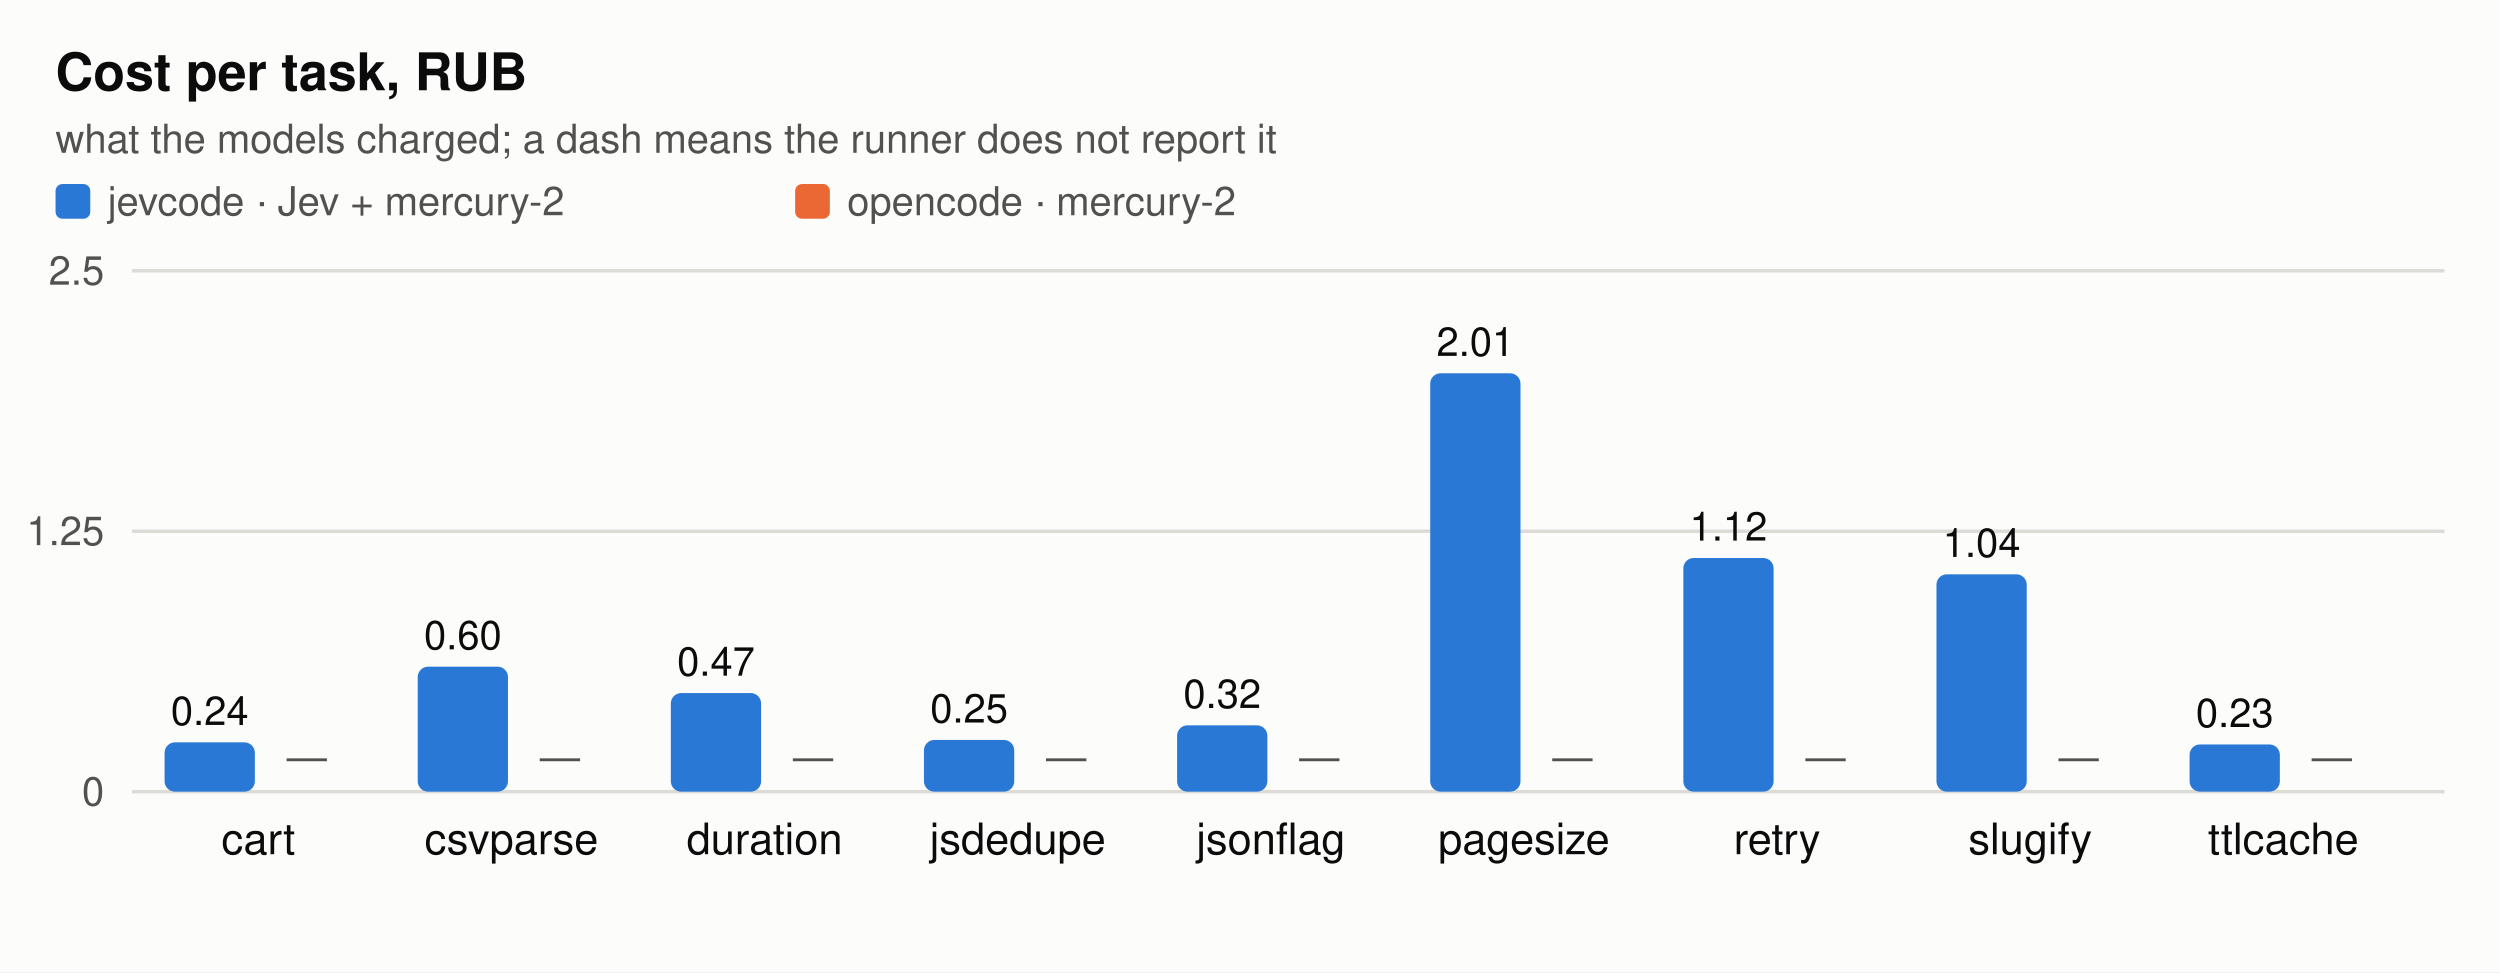
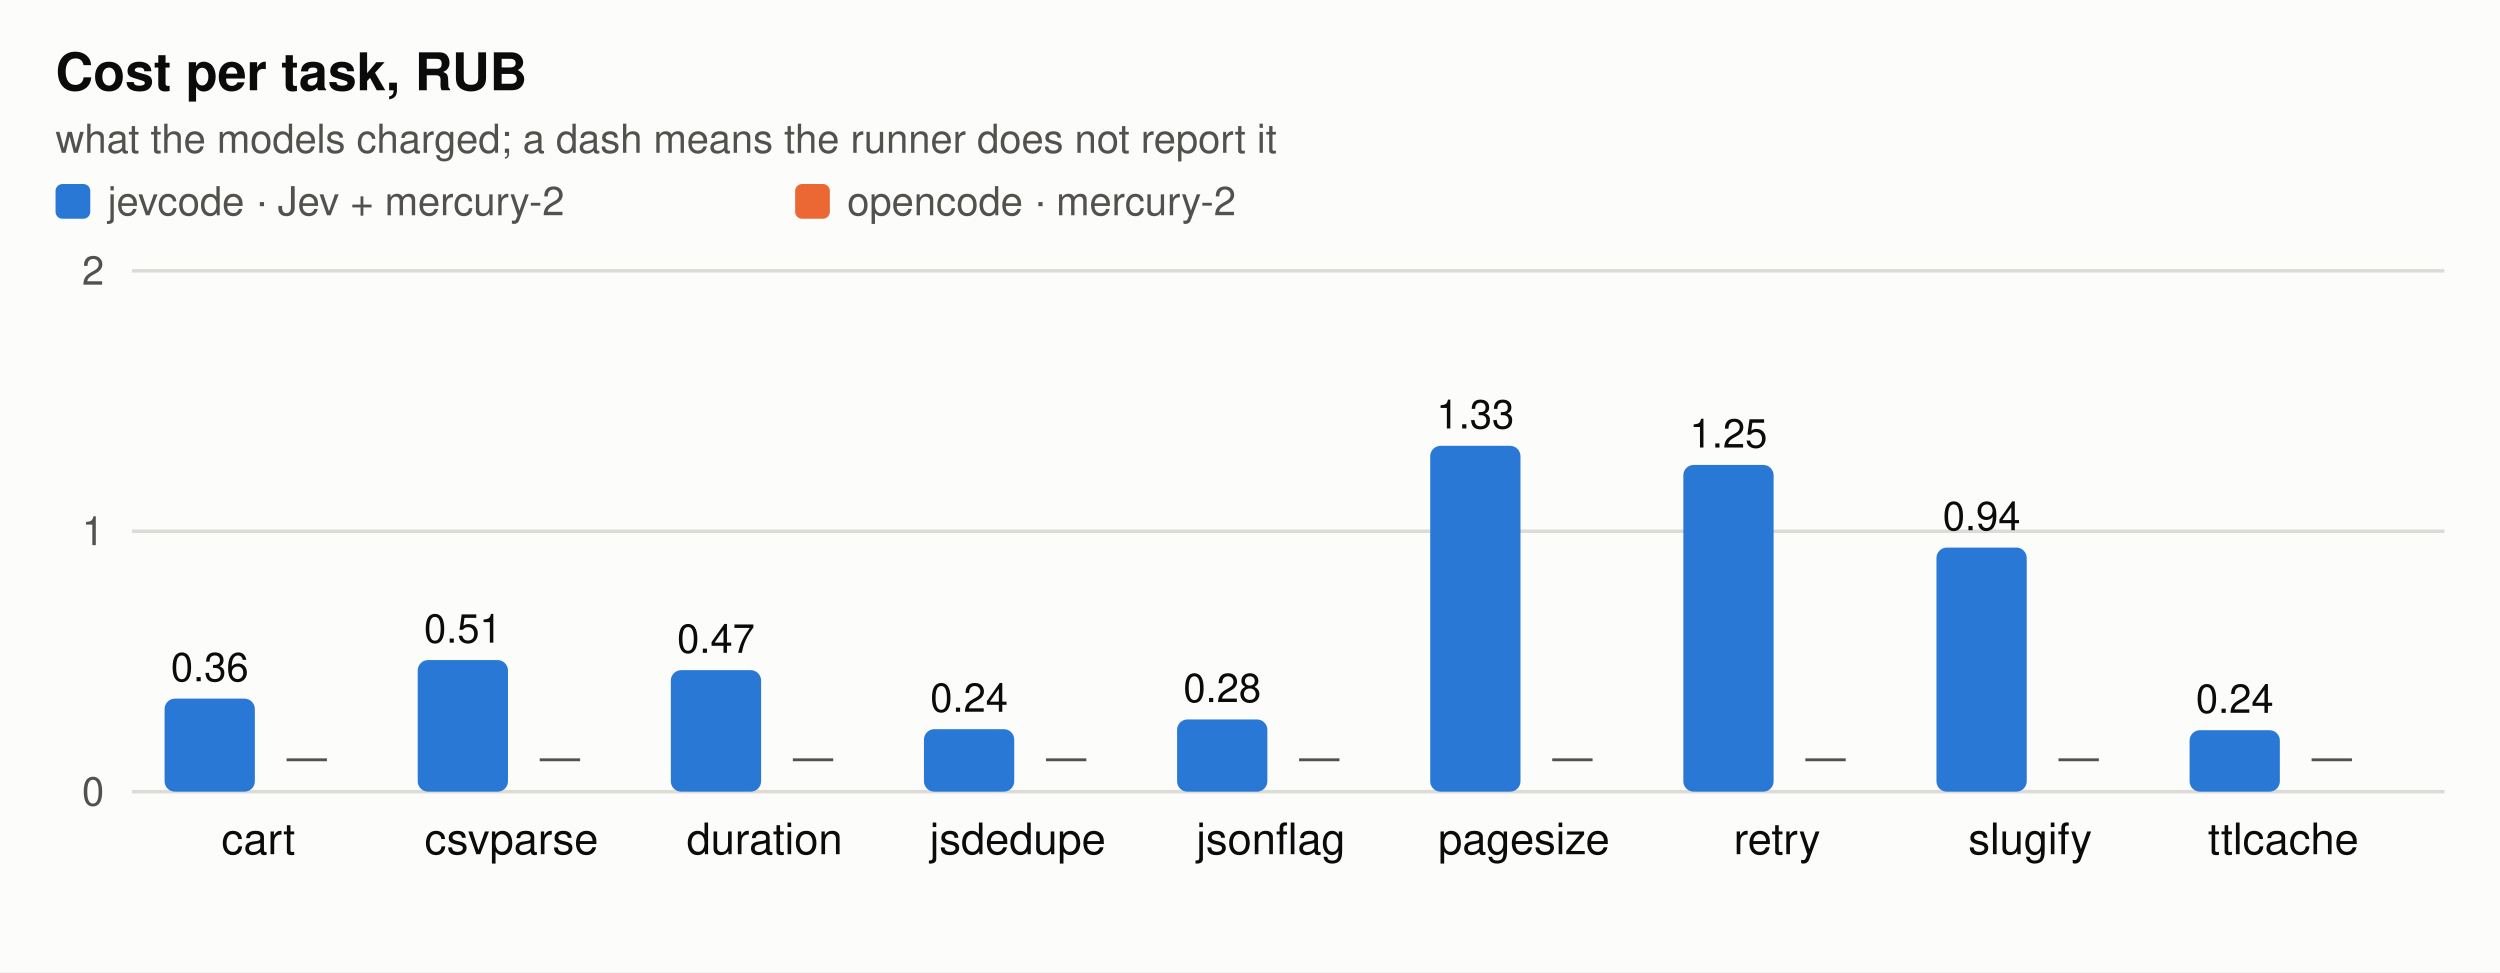
<svg xmlns="http://www.w3.org/2000/svg" width="720" height="280" viewBox="0 0 720 280" role="img" class="s" aria-label="Cost per task, RUB">
  <style>.s{font-family:ui-sans-serif, -apple-system, BlinkMacSystemFont, 'Segoe UI', Helvetica, Arial, sans-serif}.t{font-weight:600;font-size:15px}.l{font-size:12.5px}.v{font-size:12.5px;font-weight:600}.c{font-size:11.5px}.h{font-size:12.5px;font-weight:600}.b{font-size:14px;font-weight:600}text{fill:#0b0b0b}.m{fill:#52514e}rect.bg{fill:#fcfcfb}rect.win{fill:#e8f3ec}line.g,line.ax{stroke:#dcdbd6}.s1{fill:#2a78d6}.f1{fill:#2a78d6}.s2{fill:#eb6834}.f2{fill:#eb6834}@media (prefers-color-scheme: dark){text{fill:#ffffff}.m{fill:#c3c2b7}rect.bg{fill:#1a1a19}rect.win{fill:#1c2f25}line.g,line.ax{stroke:#3a3a37}.s1{fill:#3987e5}.f1{fill:#3987e5}.s2{fill:#d95926}.f2{fill:#d95926}}</style>
  <rect class="bg" x="0" y="0" width="720" height="280" fill="#fcfcfb" />
  <text class="t" x="16.0" y="26.0" fill="#0b0b0b">Cost per task, RUB</text>
  <text class="c m" x="16.0" y="44.0" fill="#52514e">what the models charged; a dash means the runner does not report it</text>
  <rect class="s1" x="16.0" y="53.0" width="10" height="10" rx="2" fill="#2a78d6" />
  <text class="c m" x="31.0" y="62.0" fill="#52514e">jevcode · Jev + mercury-2</text>
  <rect class="s2" x="229.0" y="53.0" width="10" height="10" rx="2" fill="#eb6834" />
  <text class="c m" x="244.0" y="62.0" fill="#52514e">opencode · mercury-2</text>
  <line class="g" x1="38.0" y1="228.0" x2="704" y2="228.0" stroke="#dcdbd6" />
  <text class="c m" x="30.0" y="232.0" text-anchor="end" fill="#52514e">0</text>
  <line class="g" x1="38.0" y1="153.0" x2="704" y2="153.0" stroke="#dcdbd6" />
-   <text class="c m" x="30.0" y="157.0" text-anchor="end" fill="#52514e">1.25</text>
+   <text class="c m" x="30.0" y="157.0" text-anchor="end" fill="#52514e">1</text>
  <line class="g" x1="38.0" y1="78.0" x2="704" y2="78.0" stroke="#dcdbd6" />
-   <text class="c m" x="30.0" y="82.0" text-anchor="end" fill="#52514e">2.5</text>
-   <rect class="s1" x="47.4" y="213.8" width="26.0" height="14.2" rx="3" fill="#2a78d6" />
-   <text class="c" x="60.4" y="208.8" text-anchor="middle" fill="#0b0b0b">0.24</text>
+   <text class="c m" x="30.0" y="82.0" text-anchor="end" fill="#52514e">2</text>
+   <rect class="s1" x="47.4" y="201.2" width="26.0" height="26.8" rx="3" fill="#2a78d6" />
+   <text class="c" x="60.4" y="196.2" text-anchor="middle" fill="#0b0b0b">0.36</text>
  <text class="c m" x="88.4" y="222.0" text-anchor="middle" fill="#52514e">—</text>
  <text class="l" x="74.4" y="246.0" text-anchor="middle" fill="#0b0b0b">cart</text>
  <text class="c m" x="74.4" y="262.0" text-anchor="middle" fill="#52514e" />
-   <rect class="s1" x="120.3" y="192.0" width="26.0" height="36.0" rx="3" fill="#2a78d6" />
-   <text class="c" x="133.3" y="187.0" text-anchor="middle" fill="#0b0b0b">0.60</text>
+   <rect class="s1" x="120.3" y="190.1" width="26.0" height="37.9" rx="3" fill="#2a78d6" />
+   <text class="c" x="133.3" y="185.1" text-anchor="middle" fill="#0b0b0b">0.51</text>
  <text class="c m" x="161.3" y="222.0" text-anchor="middle" fill="#52514e">—</text>
  <text class="l" x="147.3" y="246.0" text-anchor="middle" fill="#0b0b0b">csvparse</text>
  <text class="c m" x="147.3" y="262.0" text-anchor="middle" fill="#52514e" />
-   <rect class="s1" x="193.2" y="199.6" width="26.0" height="28.4" rx="3" fill="#2a78d6" />
-   <text class="c" x="206.2" y="194.6" text-anchor="middle" fill="#0b0b0b">0.47</text>
+   <rect class="s1" x="193.2" y="193.0" width="26.0" height="35.0" rx="3" fill="#2a78d6" />
+   <text class="c" x="206.2" y="188.0" text-anchor="middle" fill="#0b0b0b">0.47</text>
  <text class="c m" x="234.2" y="222.0" text-anchor="middle" fill="#52514e">—</text>
  <text class="l" x="220.2" y="246.0" text-anchor="middle" fill="#0b0b0b">duration</text>
  <text class="c m" x="220.2" y="262.0" text-anchor="middle" fill="#52514e" />
-   <rect class="s1" x="266.1" y="213.1" width="26.0" height="14.9" rx="3" fill="#2a78d6" />
-   <text class="c" x="279.1" y="208.1" text-anchor="middle" fill="#0b0b0b">0.25</text>
+   <rect class="s1" x="266.1" y="210.0" width="26.0" height="18.0" rx="3" fill="#2a78d6" />
+   <text class="c" x="279.1" y="205.0" text-anchor="middle" fill="#0b0b0b">0.24</text>
  <text class="c m" x="307.1" y="222.0" text-anchor="middle" fill="#52514e">—</text>
  <text class="l" x="293.1" y="246.0" text-anchor="middle" fill="#0b0b0b">jsdedupe</text>
  <text class="c m" x="293.1" y="262.0" text-anchor="middle" fill="#52514e" />
-   <rect class="s1" x="339.0" y="208.9" width="26.0" height="19.1" rx="3" fill="#2a78d6" />
-   <text class="c" x="352.0" y="203.9" text-anchor="middle" fill="#0b0b0b">0.32</text>
+   <rect class="s1" x="339.0" y="207.2" width="26.0" height="20.8" rx="3" fill="#2a78d6" />
+   <text class="c" x="352.0" y="202.2" text-anchor="middle" fill="#0b0b0b">0.28</text>
  <text class="c m" x="380.0" y="222.0" text-anchor="middle" fill="#52514e">—</text>
  <text class="l" x="366.0" y="246.0" text-anchor="middle" fill="#0b0b0b">jsonflag</text>
  <text class="c m" x="366.0" y="262.0" text-anchor="middle" fill="#52514e" />
-   <rect class="s1" x="411.9" y="107.5" width="26.0" height="120.5" rx="3" fill="#2a78d6" />
-   <text class="c" x="424.9" y="102.5" text-anchor="middle" fill="#0b0b0b">2.01</text>
+   <rect class="s1" x="411.9" y="128.4" width="26.0" height="99.6" rx="3" fill="#2a78d6" />
+   <text class="c" x="424.9" y="123.4" text-anchor="middle" fill="#0b0b0b">1.33</text>
  <text class="c m" x="452.9" y="222.0" text-anchor="middle" fill="#52514e">—</text>
  <text class="l" x="438.9" y="246.0" text-anchor="middle" fill="#0b0b0b">pagesize</text>
  <text class="c m" x="438.9" y="262.0" text-anchor="middle" fill="#52514e" />
-   <rect class="s1" x="484.8" y="160.7" width="26.0" height="67.3" rx="3" fill="#2a78d6" />
-   <text class="c" x="497.8" y="155.7" text-anchor="middle" fill="#0b0b0b">1.12</text>
+   <rect class="s1" x="484.8" y="133.9" width="26.0" height="94.1" rx="3" fill="#2a78d6" />
+   <text class="c" x="497.8" y="128.9" text-anchor="middle" fill="#0b0b0b">1.25</text>
  <text class="c m" x="525.8" y="222.0" text-anchor="middle" fill="#52514e">—</text>
  <text class="l" x="511.8" y="246.0" text-anchor="middle" fill="#0b0b0b">retry</text>
  <text class="c m" x="511.8" y="262.0" text-anchor="middle" fill="#52514e" />
-   <rect class="s1" x="557.7" y="165.4" width="26.0" height="62.6" rx="3" fill="#2a78d6" />
-   <text class="c" x="570.7" y="160.4" text-anchor="middle" fill="#0b0b0b">1.04</text>
+   <rect class="s1" x="557.7" y="157.7" width="26.0" height="70.3" rx="3" fill="#2a78d6" />
+   <text class="c" x="570.7" y="152.7" text-anchor="middle" fill="#0b0b0b">0.94</text>
  <text class="c m" x="598.7" y="222.0" text-anchor="middle" fill="#52514e">—</text>
  <text class="l" x="584.7" y="246.0" text-anchor="middle" fill="#0b0b0b">slugify</text>
  <text class="c m" x="584.7" y="262.0" text-anchor="middle" fill="#52514e" />
-   <rect class="s1" x="630.6" y="214.4" width="26.0" height="13.6" rx="3" fill="#2a78d6" />
-   <text class="c" x="643.6" y="209.4" text-anchor="middle" fill="#0b0b0b">0.23</text>
+   <rect class="s1" x="630.6" y="210.3" width="26.0" height="17.7" rx="3" fill="#2a78d6" />
+   <text class="c" x="643.6" y="205.3" text-anchor="middle" fill="#0b0b0b">0.24</text>
  <text class="c m" x="671.6" y="222.0" text-anchor="middle" fill="#52514e">—</text>
  <text class="l" x="657.6" y="246.0" text-anchor="middle" fill="#0b0b0b">ttlcache</text>
  <text class="c m" x="657.6" y="262.0" text-anchor="middle" fill="#52514e" />
</svg>
